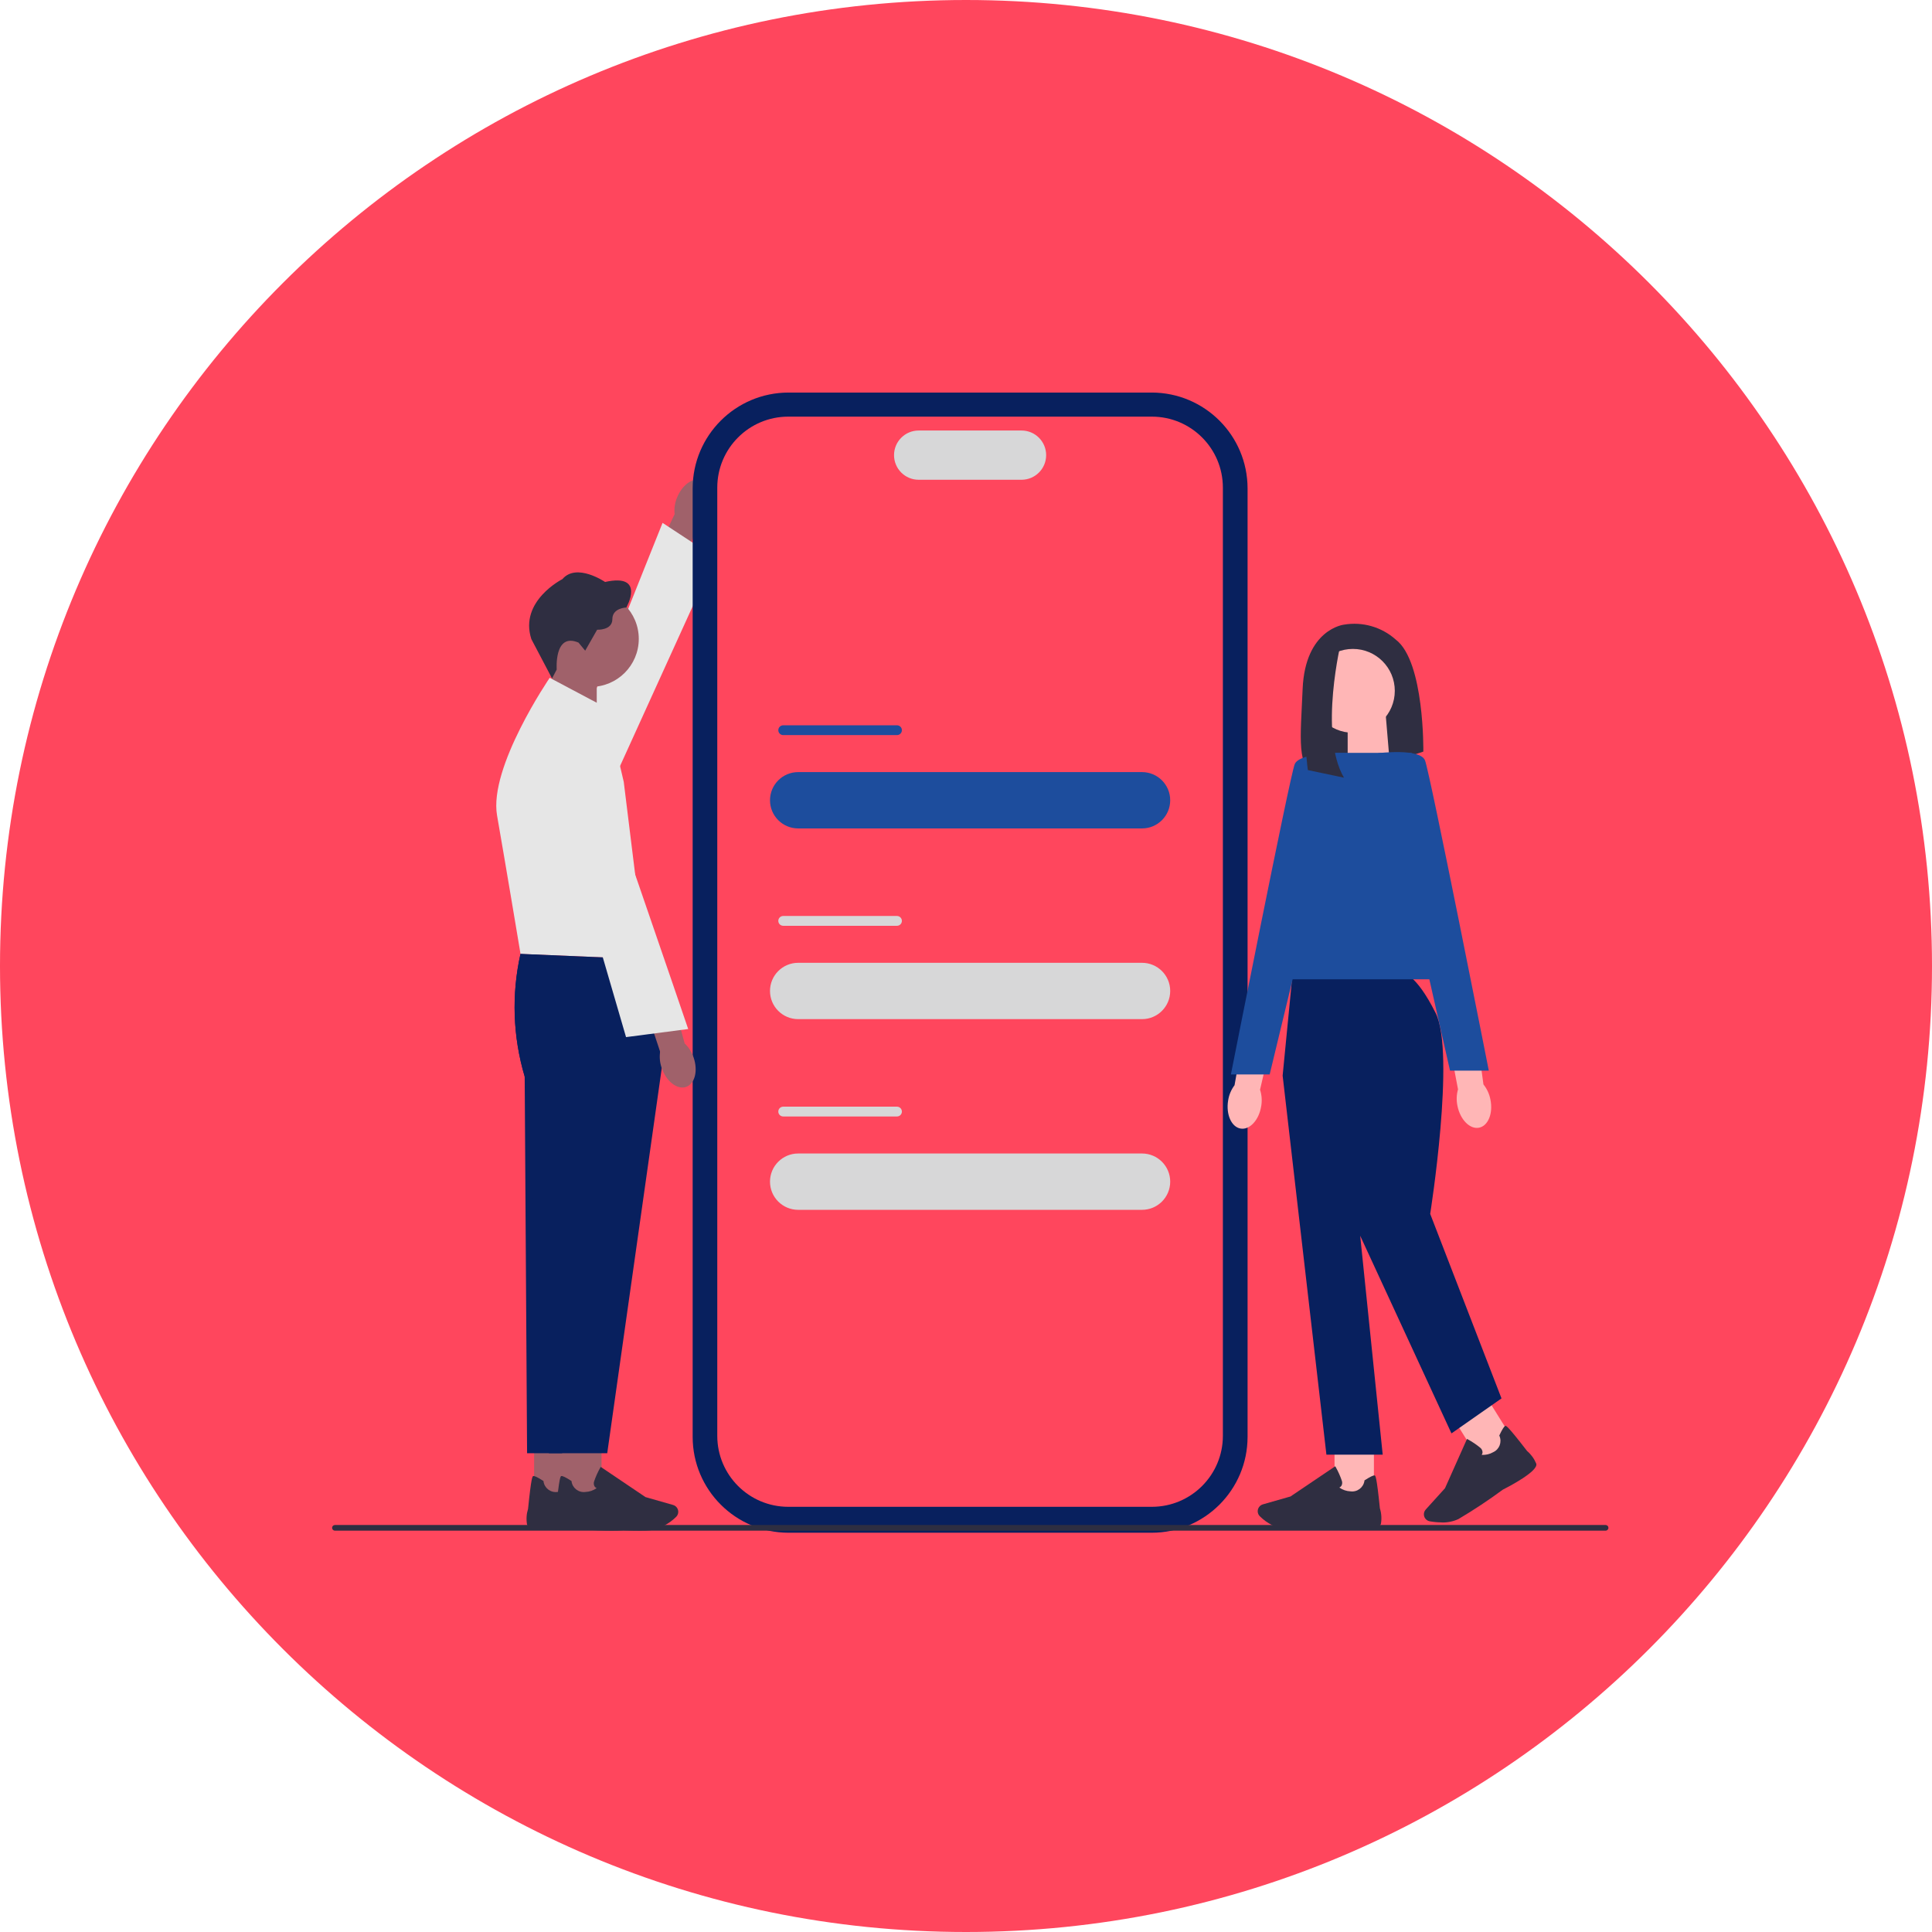
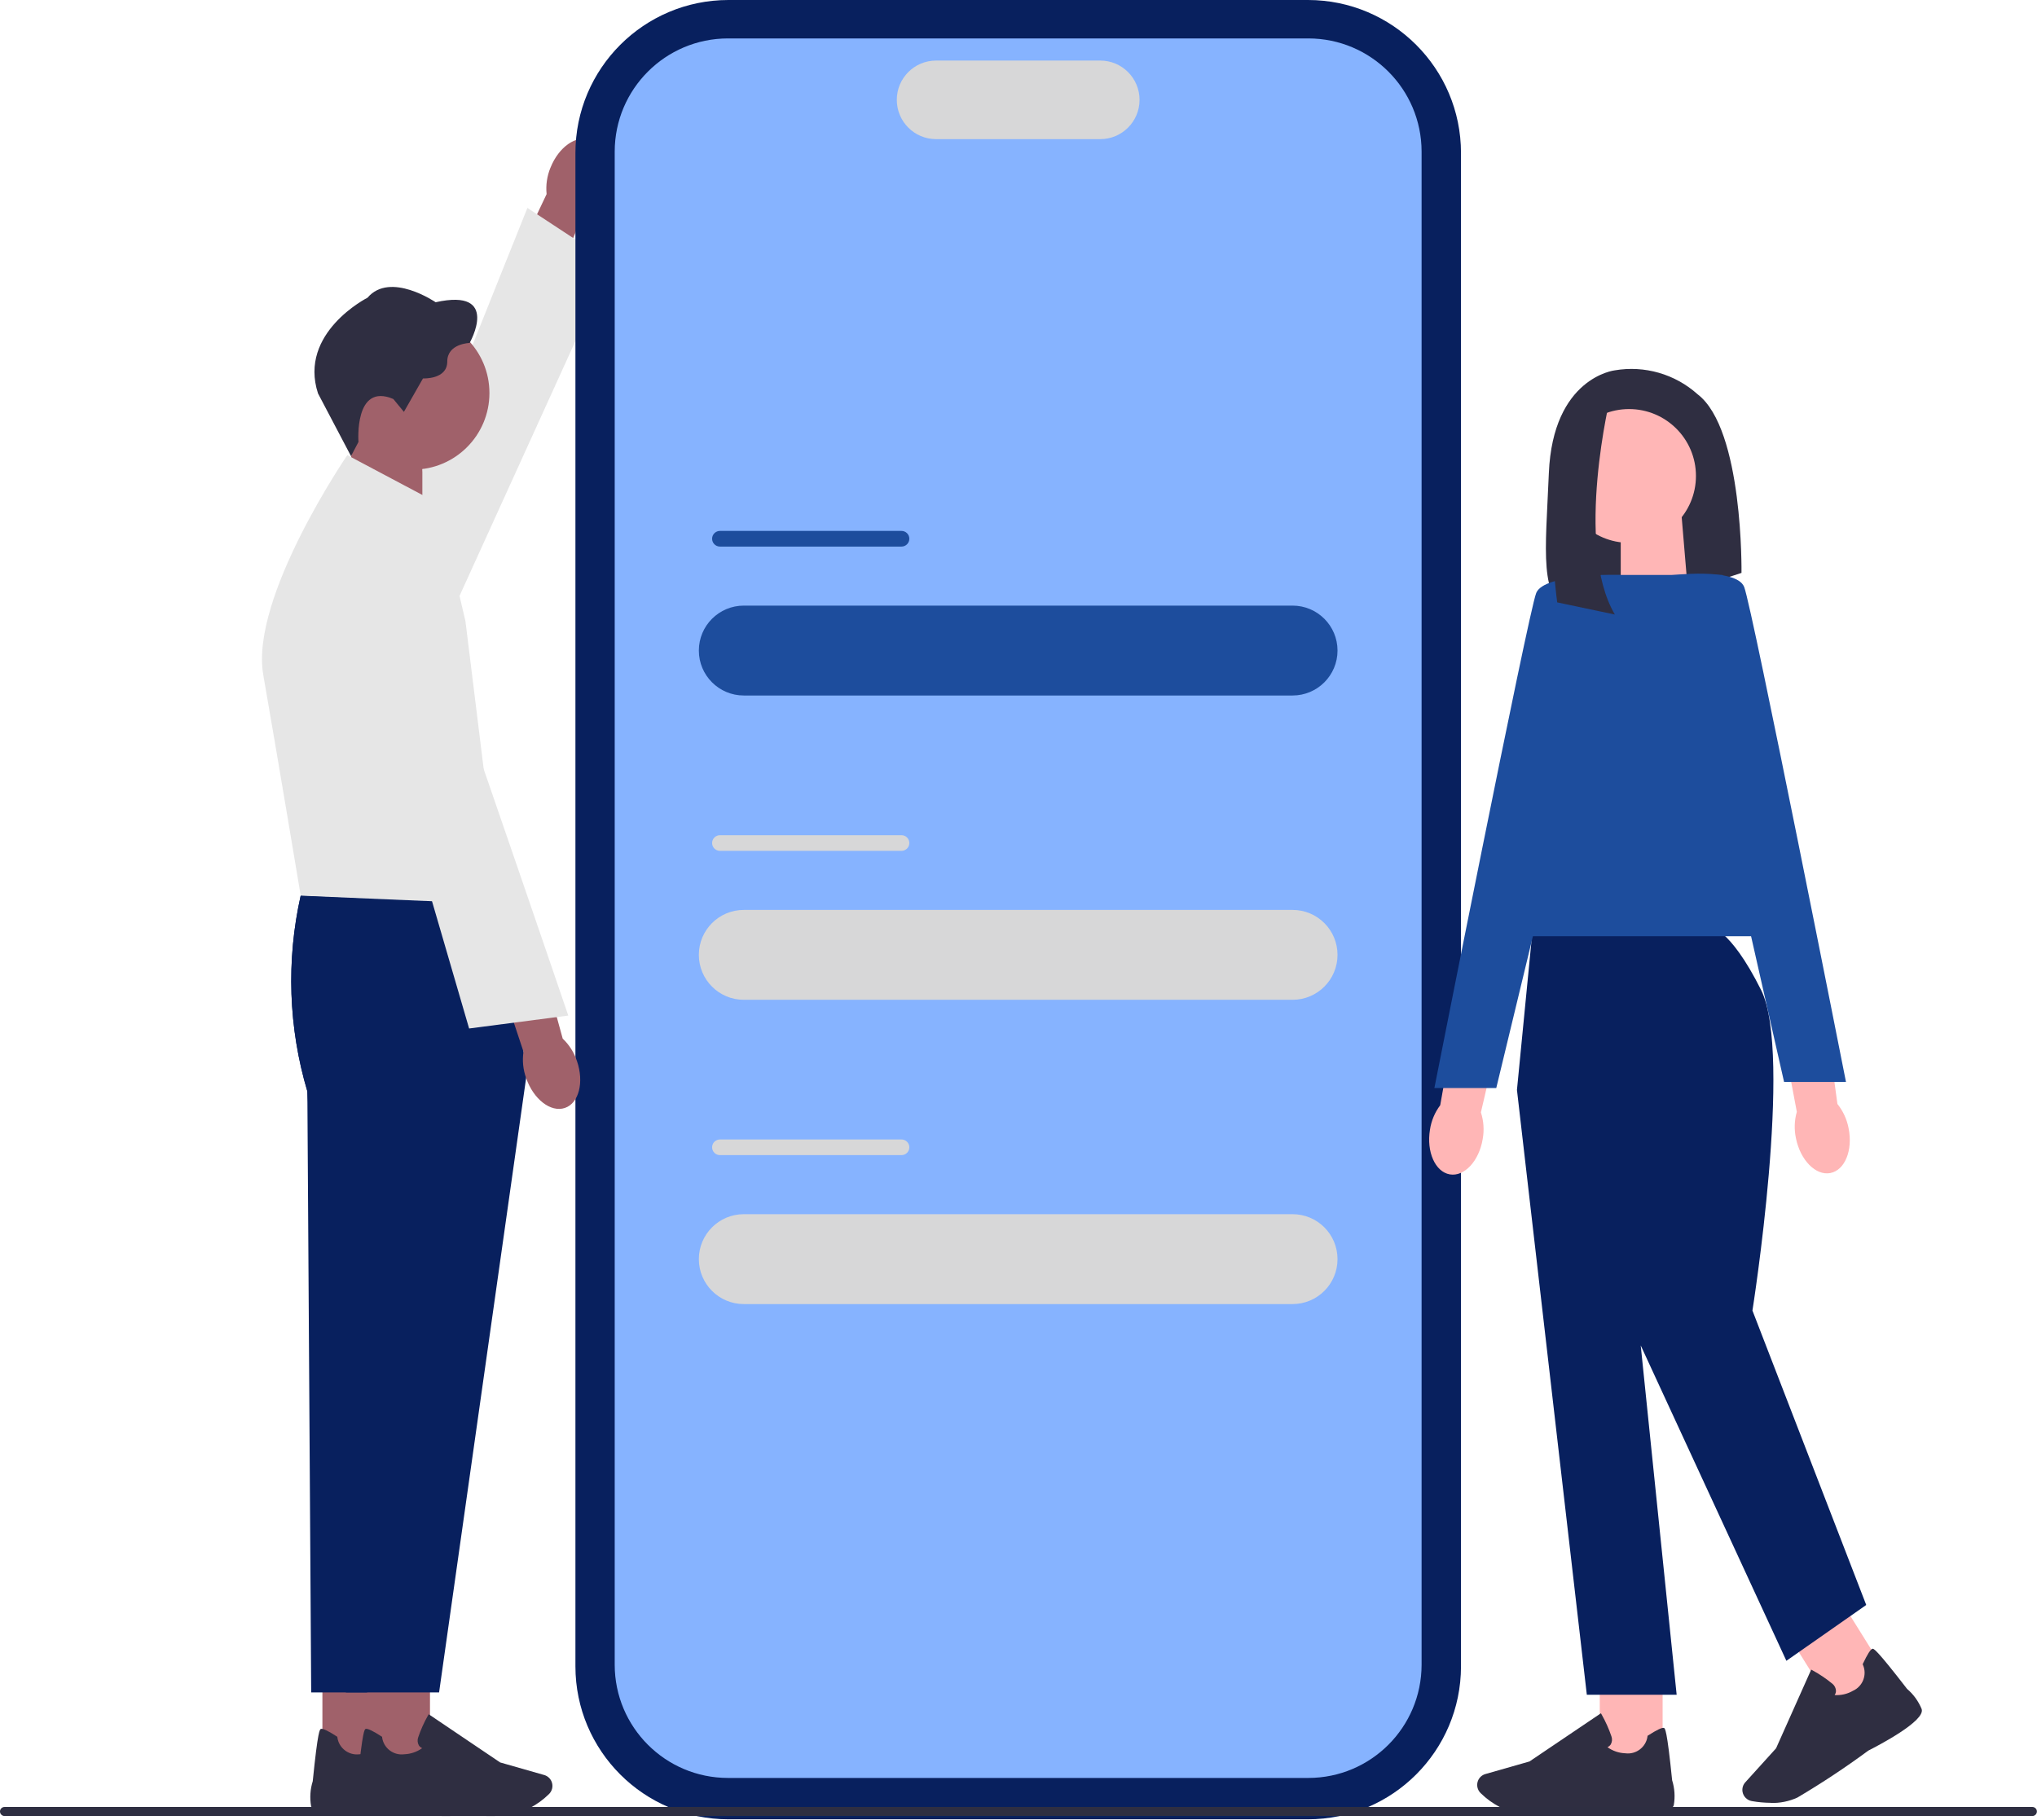
- <svg xmlns="http://www.w3.org/2000/svg" width="127" height="127" viewBox="0 0 127 127">
-   <g id="Group_10284" data-name="Group 10284" transform="translate(-504 -855)">
-     <circle id="Ellipse_18" data-name="Ellipse 18" cx="63.5" cy="63.5" r="63.5" transform="translate(504 855)" fill="#ff465d" />
+ <svg xmlns="http://www.w3.org/2000/svg" width="83.905" height="74.949" viewBox="0 0 83.905 74.949">
+   <g id="Group_10284" data-name="Group 10284" transform="translate(-525.83 -880.805)">
    <g id="Group_10270" data-name="Group 10270" transform="translate(525.83 880.805)">
      <path id="uuid-fb20b2b5-bc5b-4117-a1ee-c5d1a8aa62bd" d="M170.551,47.427c.34-.859,1.073-1.369,1.637-1.139s.746,1.114.406,1.973a2.221,2.221,0,0,1-.626.894l-1.489,3.62L168.74,52l1.652-3.487a2.255,2.255,0,0,1,.158-1.086h0Z" transform="translate(-147.877 -40.517)" fill="#a0616a" />
      <path id="Path_3985" data-name="Path 3985" d="M116.412,90.736s-2.5-1.209-2.323-2.077S121.7,69.28,121.7,69.28l3.443,2.263-8.73,19.2Z" transform="translate(-99.976 -60.714)" fill="#e6e6e6" />
      <path id="Path_3986" data-name="Path 3986" d="M221.876,74.949H198a6.305,6.305,0,0,1-6.3-6.3V6.3A6.305,6.305,0,0,1,198,0h23.877a6.305,6.305,0,0,1,6.3,6.3V68.651A6.305,6.305,0,0,1,221.876,74.949Z" transform="translate(-167.998)" fill="#08205e" />
-       <path id="Path_3987" data-name="Path 3987" d="M233.364,84.462H209.452A4.668,4.668,0,0,1,204.79,79.8V17.462a4.668,4.668,0,0,1,4.662-4.662h23.912a4.668,4.668,0,0,1,4.662,4.662V79.8A4.668,4.668,0,0,1,233.364,84.462Z" transform="translate(-179.47 -11.217)" fill="#ff465d" />
+       <path id="Path_3987" data-name="Path 3987" d="M233.364,84.462H209.452A4.668,4.668,0,0,1,204.79,79.8V17.462a4.668,4.668,0,0,1,4.662-4.662h23.912a4.668,4.668,0,0,1,4.662,4.662V79.8A4.668,4.668,0,0,1,233.364,84.462Z" transform="translate(-179.47 -11.217)" fill="#86b3ff" />
      <path id="Path_3988" data-name="Path 3988" d="M307.15,23.417h-6.762a1.618,1.618,0,0,1,0-3.237h6.762a1.618,1.618,0,0,1,0,3.237Z" transform="translate(-261.83 -17.685)" fill="#d7d7d8" />
      <rect id="Rectangle_6637" data-name="Rectangle 6637" width="26.307" height="3.703" rx="1.852" transform="translate(28.786 24.949)" fill="#1d4d9d" />
      <rect id="Rectangle_6638" data-name="Rectangle 6638" width="8.124" height="0.645" rx="0.323" transform="translate(29.332 21.872)" fill="#1d4d9d" />
      <rect id="Rectangle_6639" data-name="Rectangle 6639" width="26.307" height="3.703" rx="1.852" transform="translate(28.786 37.485)" fill="#d7d7d8" />
      <rect id="Rectangle_6640" data-name="Rectangle 6640" width="8.124" height="0.645" rx="0.323" transform="translate(29.332 34.407)" fill="#d7d7d8" />
      <rect id="Rectangle_6641" data-name="Rectangle 6641" width="26.307" height="3.703" rx="1.852" transform="translate(28.786 50.02)" fill="#d7d7d8" />
      <rect id="Rectangle_6642" data-name="Rectangle 6642" width="8.124" height="0.645" rx="0.323" transform="translate(29.332 46.942)" fill="#d7d7d8" />
      <path id="Path_3989" data-name="Path 3989" d="M517.852,122.922s-2.549.288-2.714,4.235c-.137,3.289-.417,5.122.921,5.809a2.023,2.023,0,0,0,1.552.1l5.462-1.8s.083-5.921-1.809-7.359A4.078,4.078,0,0,0,517.852,122.922Z" transform="translate(-451.34 -107.665)" fill="#2f2e41" />
      <path id="Path_3990" data-name="Path 3990" d="M542.715,175.02l-2.765.909V171.95h2.507Z" transform="translate(-473.191 -150.69)" fill="#ffb6b6" />
      <path id="uuid-e639489a-d12b-4c23-97cb-2af79ea40b7d" d="M478.322,342.332c-.15.911-.758,1.565-1.358,1.46s-.966-.93-.815-1.842a2.217,2.217,0,0,1,.422-1.006l.685-3.854,1.865.391-.874,3.757a2.255,2.255,0,0,1,.075,1.094Z" transform="translate(-417.248 -295.412)" fill="#ffb6b6" />
      <path id="uuid-56df27a3-bbb6-4bd2-b7f5-888148e3fe66" d="M595.58,341.75c.184.905-.153,1.732-.752,1.847s-1.233-.527-1.416-1.432a2.246,2.246,0,0,1,.036-1.091l-.728-3.846,1.882-.3.518,3.823a2.272,2.272,0,0,1,.46,1Z" transform="translate(-519.436 -295.272)" fill="#ffb6b6" />
      <rect id="Rectangle_6643" data-name="Rectangle 6643" width="2.589" height="3.673" transform="translate(65.895 68.876)" fill="#ffb6b6" />
      <path id="Path_3991" data-name="Path 3991" d="M494.663,575.044c-.272,0-.514-.006-.7-.024a3.235,3.235,0,0,1-1.674-.868.469.469,0,0,1-.119-.529h0a.465.465,0,0,1,.3-.268l1.818-.519,2.943-1.986.033.059a5.242,5.242,0,0,1,.4.894.4.4,0,0,1-.028.331.317.317,0,0,1-.136.114,1.348,1.348,0,0,0,.734.251.816.816,0,0,0,.915-.691l0-.026.022-.015c.357-.23.577-.335.653-.313.047.014.126.038.34,2.156a2.177,2.177,0,0,1,.069,1.02c-.11.507-2.326.333-2.77.293-.012,0-1.672.12-2.808.12Z" transform="translate(-431.288 -500.27)" fill="#2f2e41" />
      <rect id="Rectangle_6644" data-name="Rectangle 6644" width="2.589" height="3.673" transform="translate(73.659 67.361) rotate(-31.95)" fill="#ffb6b6" />
      <path id="Path_3992" data-name="Path 3992" d="M581.641,555.68a4.644,4.644,0,0,1-.783-.072.471.471,0,0,1-.381-.386h0a.464.464,0,0,1,.115-.388l1.267-1.4,1.447-3.242.059.032a5.238,5.238,0,0,1,.811.548.394.394,0,0,1,.151.3.312.312,0,0,1-.056.169,1.342,1.342,0,0,0,.755-.176.815.815,0,0,0,.411-1.071l-.01-.025.011-.023c.182-.385.312-.59.388-.611.048-.014.127-.035,1.429,1.651a2.169,2.169,0,0,1,.6.828c.174.488-1.8,1.513-2.195,1.714a34.594,34.594,0,0,1-2.924,1.936,2.47,2.47,0,0,1-1.1.221Z" transform="translate(-508.702 -481.41)" fill="#2f2e41" />
      <path id="Path_3993" data-name="Path 3993" d="M513.277,308.62h-7.249l-.658,6.743,2.878,24.916h3.7l-1.48-14.39,6,12.992,3.289-2.3-4.687-12.129s1.674-10.566.359-13.2S513.277,308.62,513.277,308.62Z" transform="translate(-442.886 -270.462)" fill="#08205e" />
      <path id="Path_3994" data-name="Path 3994" d="M509.31,206.454H496.73l4.523-14.884h5.016Z" transform="translate(-435.314 -167.884)" fill="#1d4d9d" />
      <path id="Path_3995" data-name="Path 3995" d="M485.507,191.574s-3.124-.083-3.453.741-4.194,20.393-4.194,20.393h2.549l5.1-21.134Z" transform="translate(-418.777 -167.885)" fill="#1d4d9d" />
      <path id="Path_3996" data-name="Path 3996" d="M556.15,191.21s2.752-.349,3.081.474,4.194,20.393,4.194,20.393h-2.55Z" transform="translate(-487.388 -167.504)" fill="#1d4d9d" />
      <ellipse id="Ellipse_3" data-name="Ellipse 3" cx="2.755" cy="2.755" rx="2.755" ry="2.755" transform="translate(64.347 16.852)" fill="#ffb6b6" />
      <path id="Path_3997" data-name="Path 3997" d="M519.373,131.7s-1.516,6.156.169,9.033l-2.374-.5s-.92-6.737.93-7.962l1.275-.568Z" transform="translate(-453.026 -115.417)" fill="#2f2e41" />
      <path id="Path_3998" data-name="Path 3998" d="M83.9,602.266a.185.185,0,0,1-.185.185H.185a.185.185,0,1,1,0-.371H83.719A.185.185,0,0,1,83.9,602.266Z" transform="translate(0 -527.639)" fill="#2e2e41" />
      <path id="Path_3999" data-name="Path 3999" d="M115.1,149.8l3.166,1.041V146.28h-2.873Z" transform="translate(-100.869 -128.194)" fill="#a0616a" />
      <ellipse id="Ellipse_4" data-name="Ellipse 4" cx="3.155" cy="3.155" rx="3.155" ry="3.155" transform="translate(13.85 13.037)" fill="#a0616a" />
      <path id="Path_4000" data-name="Path 4000" d="M108.054,100.232l.435.528.786-1.377s1,.052,1-.694.921-.767.921-.767,1.3-2.277-1.4-1.678c0,0-1.874-1.283-2.805-.187,0,0-2.857,1.439-2.04,3.944l1.359,2.583.308-.585s-.187-2.454,1.429-1.771Z" transform="translate(-91.852 -83.793)" fill="#2f2e41" />
      <rect id="Rectangle_6645" data-name="Rectangle 6645" width="2.589" height="3.673" transform="translate(15.869 72.589) rotate(180)" fill="#a0616a" />
      <path id="Path_4001" data-name="Path 4001" d="M106.162,575.244c-.443.04-2.658.215-2.77-.293a2.177,2.177,0,0,1,.069-1.02c.213-2.119.292-2.143.34-2.156.075-.022.3.083.653.313l.022.015,0,.026a.814.814,0,0,0,.915.691,1.349,1.349,0,0,0,.734-.251.317.317,0,0,1-.136-.114.4.4,0,0,1-.028-.331,5.151,5.151,0,0,1,.4-.894l.033-.059,2.943,1.986,1.818.519a.468.468,0,0,1,.3.268h0a.469.469,0,0,1-.119.529,3.231,3.231,0,0,1-1.674.868c-.183.017-.425.023-.7.023-1.136,0-2.8-.117-2.808-.12Z" transform="translate(-90.579 -500.551)" fill="#2f2e41" />
      <path id="Path_4002" data-name="Path 4002" d="M104.19,298.787,97.4,298.44a15.99,15.99,0,0,0,.274,8.059l.158,24.764h3.838l3.618-25.545Z" transform="translate(-85.014 -261.541)" fill="#08205e" />
      <path id="Path_4003" data-name="Path 4003" d="M94.5,153.628l-3.728-1.978s-4.017,5.87-3.462,9.05,1.543,9.1,1.543,9.1l8.223.347L95.638,158.49,94.5,153.628Z" transform="translate(-76.466 -132.9)" fill="#e6e6e6" />
      <rect id="Rectangle_6646" data-name="Rectangle 6646" width="2.589" height="3.673" transform="translate(17.711 72.589) rotate(180)" fill="#a0616a" />
      <path id="Path_4004" data-name="Path 4004" d="M121.062,575.244c-.443.04-2.658.215-2.77-.293a2.177,2.177,0,0,1,.069-1.02c.213-2.119.292-2.143.34-2.156.075-.022.3.083.653.313l.022.015,0,.026a.814.814,0,0,0,.915.691,1.349,1.349,0,0,0,.734-.251.317.317,0,0,1-.136-.114.4.4,0,0,1-.028-.331,5.149,5.149,0,0,1,.4-.894l.033-.059,2.943,1.986,1.818.519a.468.468,0,0,1,.3.268h0a.469.469,0,0,1-.119.529,3.231,3.231,0,0,1-1.674.868c-.183.017-.425.023-.7.023-1.136,0-2.8-.117-2.808-.12Z" transform="translate(-103.636 -500.551)" fill="#2f2e41" />
      <path id="Path_4005" data-name="Path 4005" d="M105.612,298.787l-8.223-.347a15.99,15.99,0,0,0,.274,8.059l1.59,24.764h3.838l3.618-25.545Z" transform="translate(-85.005 -261.541)" fill="#08205e" />
      <path id="uuid-e3777ca2-fb97-40f5-b301-a7df89d05aed" d="M167.883,320.616c.3.873.079,1.737-.5,1.931s-1.291-.357-1.594-1.231a2.221,2.221,0,0,1-.109-1.086l-1.233-3.715,1.825-.545,1.023,3.72a2.254,2.254,0,0,1,.587.926h0Z" transform="translate(-144.117 -276.903)" fill="#a0616a" />
      <path id="Path_4006" data-name="Path 4006" d="M108.54,176.826s2.681-.712,3.117.059,6.871,19.654,6.871,19.654l-4.085.532-5.9-20.245Z" transform="translate(-95.12 -154.701)" fill="#e6e6e6" />
    </g>
  </g>
</svg>
